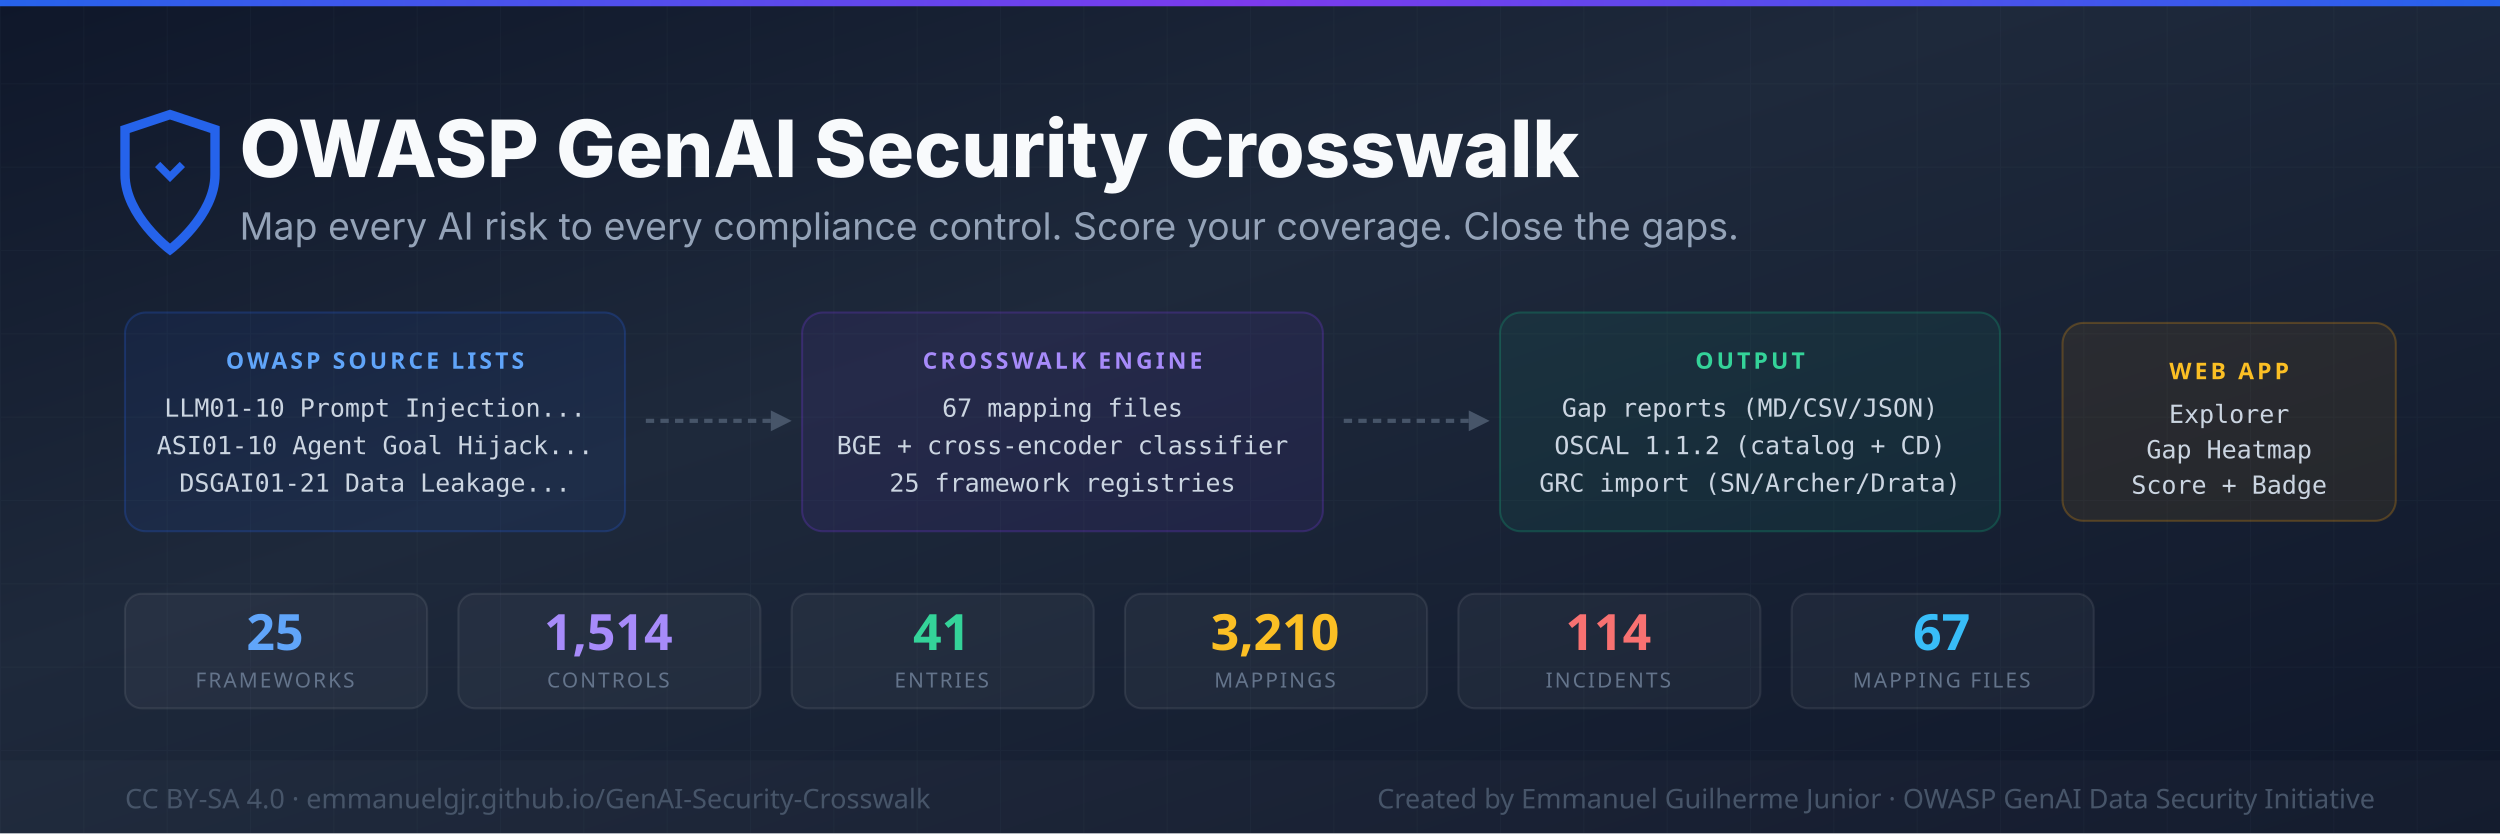
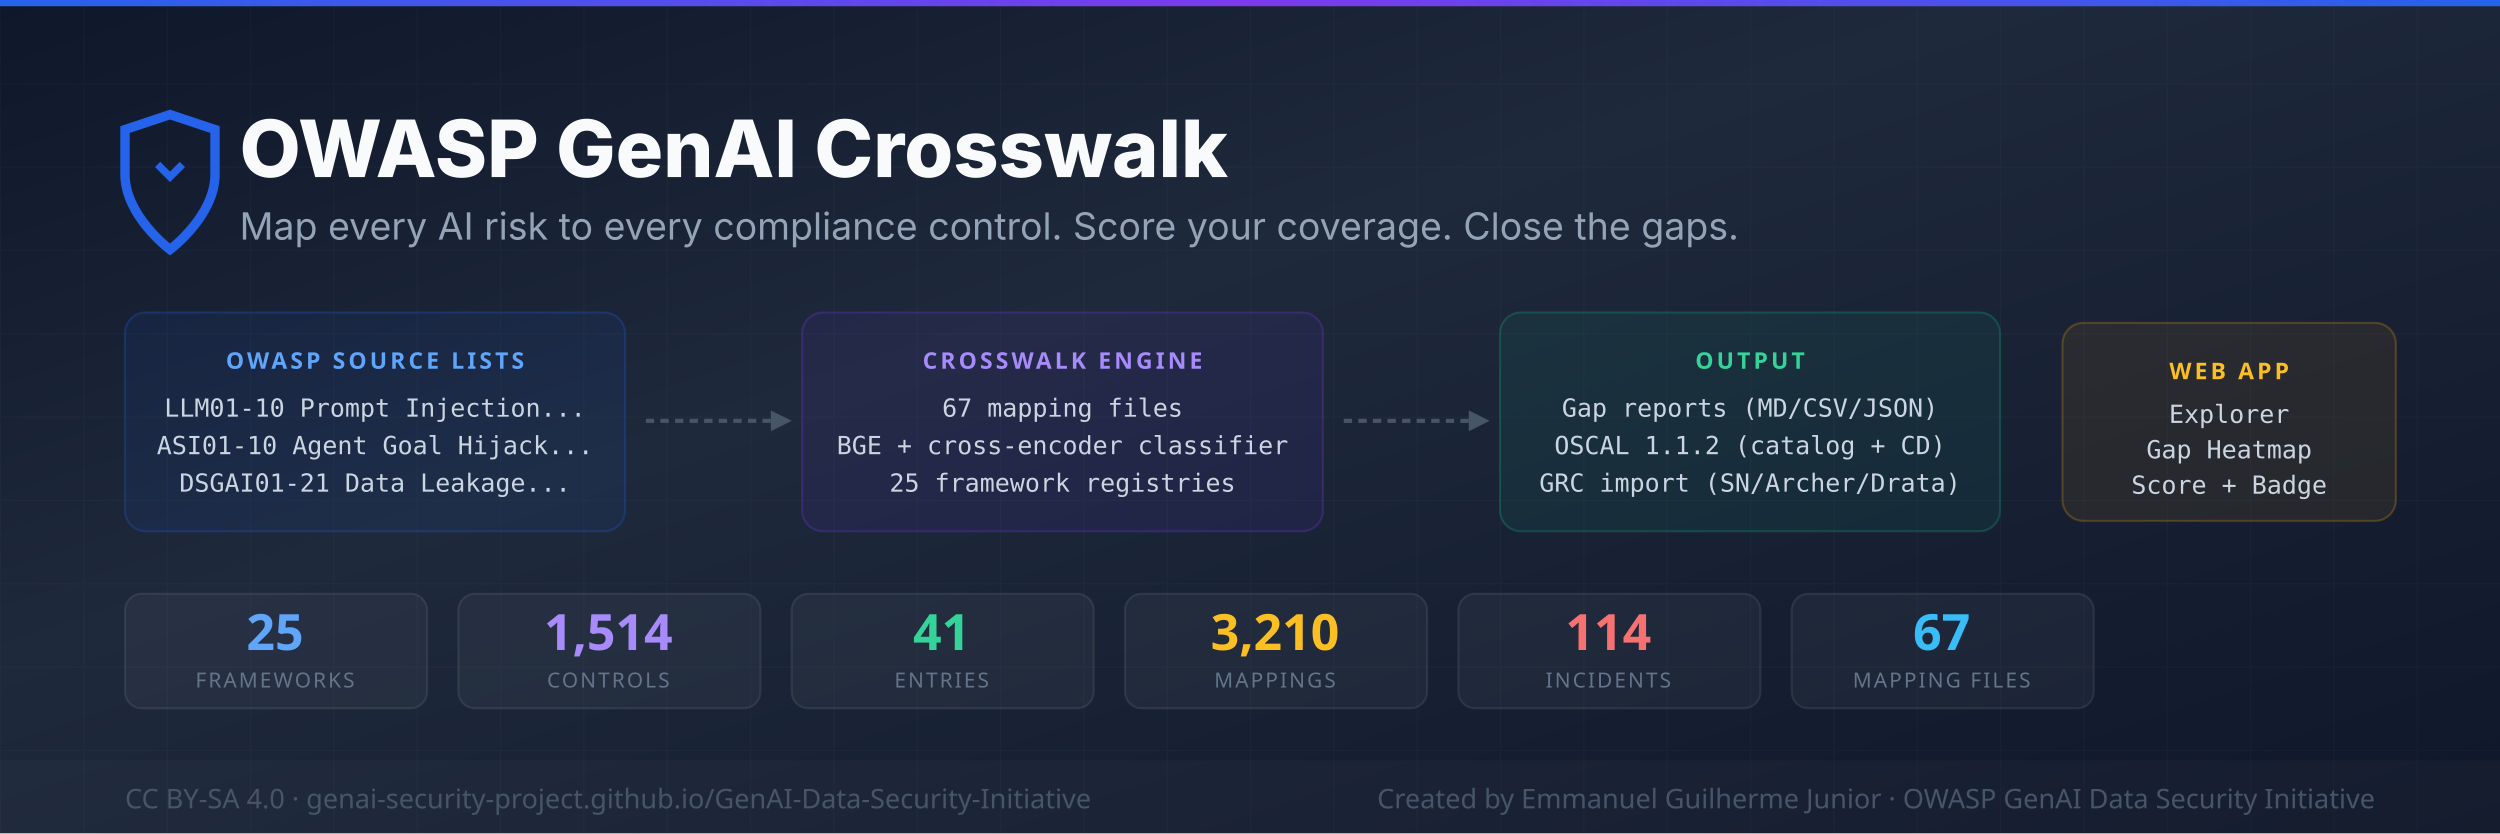
<svg xmlns="http://www.w3.org/2000/svg" width="1200" height="400" viewBox="0 0 1200 400">
  <defs>
    <linearGradient id="bg" x1="0%" y1="0%" x2="100%" y2="100%">
      <stop offset="0%" style="stop-color:#0f172a" />
      <stop offset="40%" style="stop-color:#1e293b" />
      <stop offset="100%" style="stop-color:#0f172a" />
    </linearGradient>
    <linearGradient id="accent" x1="0%" y1="0%" x2="100%" y2="0%">
      <stop offset="0%" style="stop-color:#2563eb" />
      <stop offset="50%" style="stop-color:#7c3aed" />
      <stop offset="100%" style="stop-color:#2563eb" />
    </linearGradient>
    <pattern id="grid" width="40" height="40" patternUnits="userSpaceOnUse">
      <path d="M 40 0 L 0 0 0 40" fill="none" stroke="rgba(148,163,184,0.04)" stroke-width="1" />
    </pattern>
  </defs>
  <rect width="1200" height="400" fill="url(#bg)" />
  <rect width="1200" height="400" fill="url(#grid)" />
  <rect y="0" width="1200" height="3" fill="url(#accent)" />
  <g transform="translate(60,55)">
    <path d="M24 4l-12-4-12 4v12c0 11 12 20 12 20s12-9 12-20V4z" fill="none" stroke="#2563eb" stroke-width="2.5" transform="scale(1.8)" />
    <path d="M12 18l4-4-1.4-1.4L12 15.2 9.4 12.6 8 14l4 4z" fill="#2563eb" transform="scale(1.8)" />
  </g>
-   <text x="115" y="85" font-family="system-ui,-apple-system,sans-serif" font-size="38" font-weight="800" fill="#f8fafc">OWASP GenAI Security Crosswalk</text>
+   <text x="115" y="85" font-family="system-ui,-apple-system,sans-serif" font-size="38" font-weight="800" fill="#f8fafc">OWASP GenAI Crosswalk</text>
  <text x="115" y="115" font-family="system-ui,-apple-system,sans-serif" font-size="18" fill="#94a3b8">Map every AI risk to every compliance control. Score your coverage. Close the gaps.</text>
  <rect x="60" y="150" width="240" height="105" rx="10" fill="rgba(37,99,235,0.08)" stroke="rgba(37,99,235,0.25)" stroke-width="1" />
  <text x="180" y="177" font-family="system-ui,sans-serif" font-size="11" fill="#60a5fa" text-anchor="middle" font-weight="700" letter-spacing="1.5">OWASP SOURCE LISTS</text>
  <text x="180" y="200" font-family="monospace" font-size="12" fill="#cbd5e1" text-anchor="middle">LLM01-10   Prompt Injection...</text>
  <text x="180" y="218" font-family="monospace" font-size="12" fill="#cbd5e1" text-anchor="middle">ASI01-10   Agent Goal Hijack...</text>
  <text x="180" y="236" font-family="monospace" font-size="12" fill="#cbd5e1" text-anchor="middle">DSGAI01-21 Data Leakage...</text>
  <line x1="310" y1="202" x2="370" y2="202" stroke="#475569" stroke-width="2" stroke-dasharray="4,3" />
  <polygon points="370,197 380,202 370,207" fill="#475569" />
  <rect x="385" y="150" width="250" height="105" rx="10" fill="rgba(124,58,237,0.08)" stroke="rgba(124,58,237,0.25)" stroke-width="1" />
  <text x="510" y="177" font-family="system-ui,sans-serif" font-size="11" fill="#a78bfa" text-anchor="middle" font-weight="700" letter-spacing="1.5">CROSSWALK ENGINE</text>
  <text x="510" y="200" font-family="monospace" font-size="12" fill="#cbd5e1" text-anchor="middle">67 mapping files</text>
  <text x="510" y="218" font-family="monospace" font-size="12" fill="#cbd5e1" text-anchor="middle">BGE + cross-encoder classifier</text>
  <text x="510" y="236" font-family="monospace" font-size="12" fill="#cbd5e1" text-anchor="middle">25 framework registries</text>
  <line x1="645" y1="202" x2="705" y2="202" stroke="#475569" stroke-width="2" stroke-dasharray="4,3" />
  <polygon points="705,197 715,202 705,207" fill="#475569" />
  <rect x="720" y="150" width="240" height="105" rx="10" fill="rgba(16,185,129,0.08)" stroke="rgba(16,185,129,0.25)" stroke-width="1" />
  <text x="840" y="177" font-family="system-ui,sans-serif" font-size="11" fill="#34d399" text-anchor="middle" font-weight="700" letter-spacing="1.5">OUTPUT</text>
  <text x="840" y="200" font-family="monospace" font-size="12" fill="#cbd5e1" text-anchor="middle">Gap reports  (MD/CSV/JSON)</text>
  <text x="840" y="218" font-family="monospace" font-size="12" fill="#cbd5e1" text-anchor="middle">OSCAL 1.1.2  (catalog + CD)</text>
  <text x="840" y="236" font-family="monospace" font-size="12" fill="#cbd5e1" text-anchor="middle">GRC import   (SN/Archer/Drata)</text>
  <rect x="990" y="155" width="160" height="95" rx="10" fill="rgba(245,158,11,0.08)" stroke="rgba(245,158,11,0.25)" stroke-width="1" />
  <text x="1070" y="182" font-family="system-ui,sans-serif" font-size="11" fill="#fbbf24" text-anchor="middle" font-weight="700" letter-spacing="1.5">WEB APP</text>
  <text x="1070" y="203" font-family="monospace" font-size="12" fill="#cbd5e1" text-anchor="middle">Explorer</text>
  <text x="1070" y="220" font-family="monospace" font-size="12" fill="#cbd5e1" text-anchor="middle">Gap Heatmap</text>
  <text x="1070" y="237" font-family="monospace" font-size="12" fill="#cbd5e1" text-anchor="middle">Score + Badge</text>
  <rect x="60" y="285" width="145" height="55" rx="8" fill="rgba(255,255,255,0.04)" stroke="rgba(255,255,255,0.08)" stroke-width="1" />
  <text x="132" y="312" font-family="system-ui,sans-serif" font-size="24" font-weight="800" fill="#60a5fa" text-anchor="middle">25</text>
  <text x="132" y="330" font-family="system-ui,sans-serif" font-size="10" fill="#64748b" text-anchor="middle" letter-spacing="1">FRAMEWORKS</text>
  <rect x="220" y="285" width="145" height="55" rx="8" fill="rgba(255,255,255,0.04)" stroke="rgba(255,255,255,0.08)" stroke-width="1" />
  <text x="292" y="312" font-family="system-ui,sans-serif" font-size="24" font-weight="800" fill="#a78bfa" text-anchor="middle">1,514</text>
  <text x="292" y="330" font-family="system-ui,sans-serif" font-size="10" fill="#64748b" text-anchor="middle" letter-spacing="1">CONTROLS</text>
  <rect x="380" y="285" width="145" height="55" rx="8" fill="rgba(255,255,255,0.04)" stroke="rgba(255,255,255,0.08)" stroke-width="1" />
  <text x="452" y="312" font-family="system-ui,sans-serif" font-size="24" font-weight="800" fill="#34d399" text-anchor="middle">41</text>
  <text x="452" y="330" font-family="system-ui,sans-serif" font-size="10" fill="#64748b" text-anchor="middle" letter-spacing="1">ENTRIES</text>
  <rect x="540" y="285" width="145" height="55" rx="8" fill="rgba(255,255,255,0.04)" stroke="rgba(255,255,255,0.08)" stroke-width="1" />
  <text x="612" y="312" font-family="system-ui,sans-serif" font-size="24" font-weight="800" fill="#fbbf24" text-anchor="middle">3,210</text>
  <text x="612" y="330" font-family="system-ui,sans-serif" font-size="10" fill="#64748b" text-anchor="middle" letter-spacing="1">MAPPINGS</text>
  <rect x="700" y="285" width="145" height="55" rx="8" fill="rgba(255,255,255,0.04)" stroke="rgba(255,255,255,0.08)" stroke-width="1" />
  <text x="772" y="312" font-family="system-ui,sans-serif" font-size="24" font-weight="800" fill="#f87171" text-anchor="middle">114</text>
  <text x="772" y="330" font-family="system-ui,sans-serif" font-size="10" fill="#64748b" text-anchor="middle" letter-spacing="1">INCIDENTS</text>
  <rect x="860" y="285" width="145" height="55" rx="8" fill="rgba(255,255,255,0.04)" stroke="rgba(255,255,255,0.08)" stroke-width="1" />
  <text x="932" y="312" font-family="system-ui,sans-serif" font-size="24" font-weight="800" fill="#38bdf8" text-anchor="middle">67</text>
  <text x="932" y="330" font-family="system-ui,sans-serif" font-size="10" fill="#64748b" text-anchor="middle" letter-spacing="1">MAPPING FILES</text>
  <rect y="365" width="1200" height="35" fill="rgba(255,255,255,0.02)" />
-   <text x="60" y="388" font-family="system-ui,sans-serif" font-size="13" fill="#475569">CC BY-SA 4.0  ·  emmanuelgjr.github.io/GenAI-Security-Crosswalk</text>
+   <text x="60" y="388" font-family="system-ui,sans-serif" font-size="13" fill="#475569">CC BY-SA 4.0  ·  genai-security-project.github.io/GenAI-Data-Security-Initiative</text>
  <text x="1140" y="388" font-family="system-ui,sans-serif" font-size="13" fill="#475569" text-anchor="end">Created by Emmanuel Guilherme Junior  ·  OWASP GenAI Data Security Initiative</text>
</svg>
